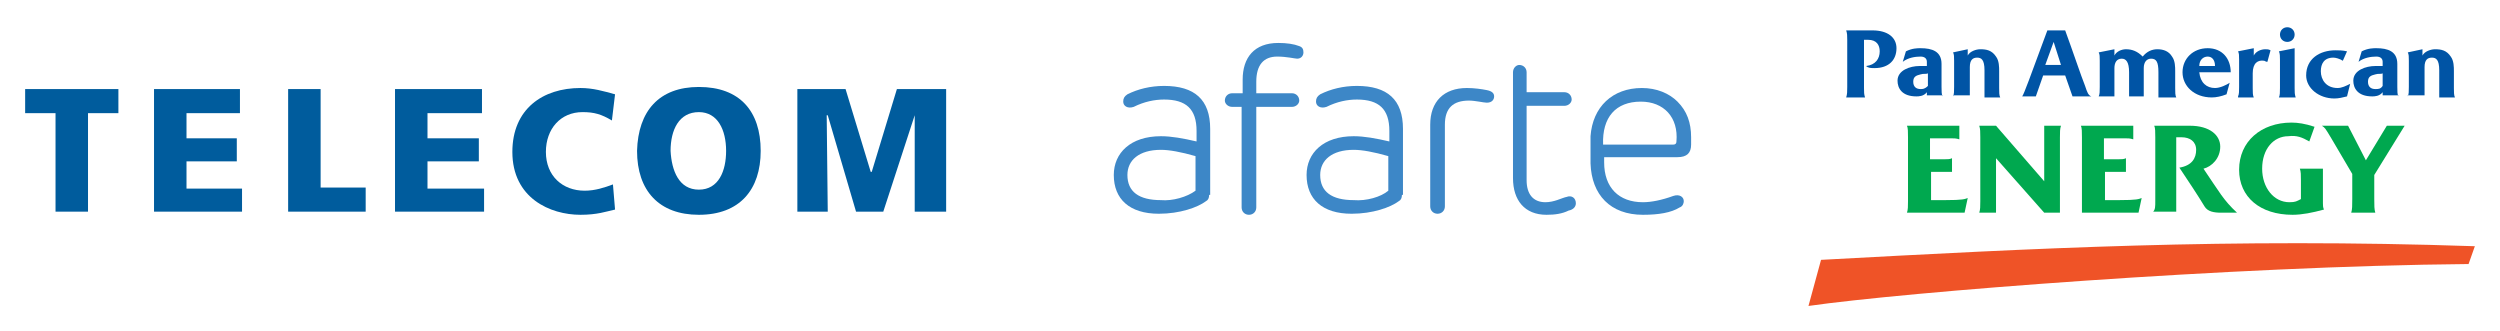
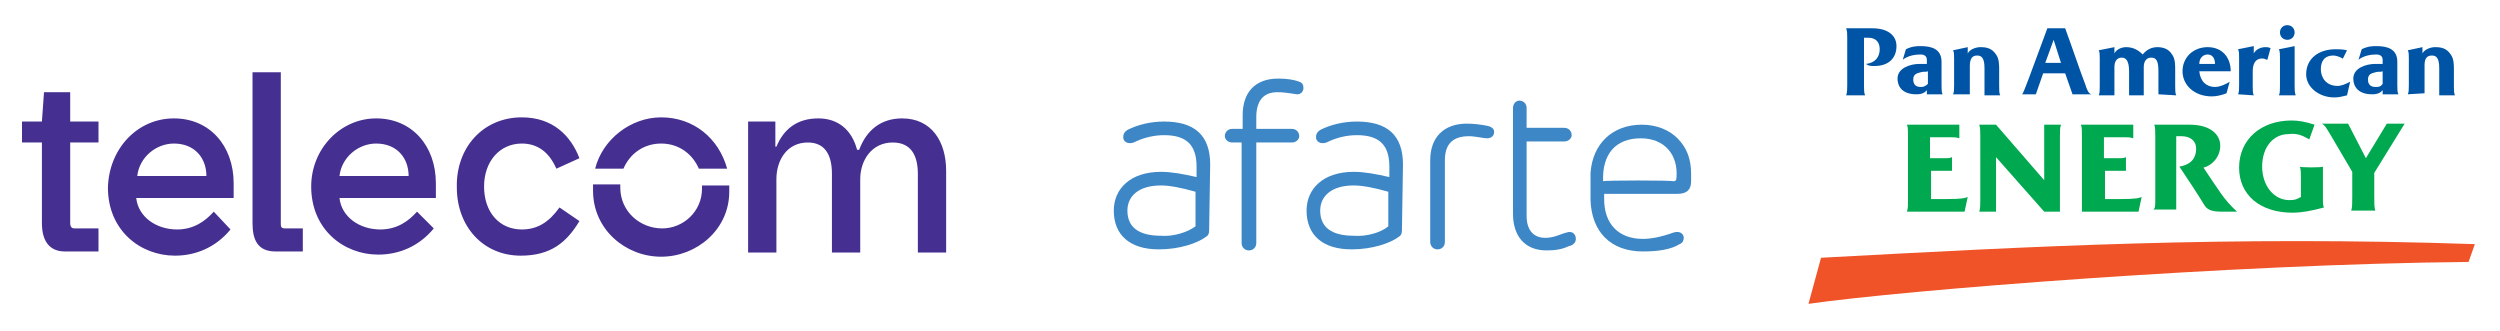
<svg xmlns="http://www.w3.org/2000/svg" version="1.1" id="Capa_1" x="0px" y="0px" viewBox="0 0 238.6 31.5" style="enable-background:new 0 0 238.6 31.5;" xml:space="preserve">
  <style type="text/css">
- 	.st0{fill:#005C9D;}
- 	.st1{fill:#3D87C7;}
- 	.st2{fill:#EF5327;}
- 	.st3{fill:#00A84F;}
- 	.st4{fill:#0054A5;}
+ 	.st0{fill:#3D87C7;}
+ 	.st1{fill:#EF5327;}
+ 	.st2{fill:#00A84F;}
+ 	.st3{fill:#0054A5;}
+ 	.st4{fill:#452F91;}
</style>
  <g>
-     <polygon class="st0" points="5.3,10.8 2.4,10.8 2.4,8.5 11.3,8.5 11.3,10.8 8.4,10.8 8.4,20.2 5.3,20.2  " />
-     <polygon class="st0" points="14.7,8.5 22.9,8.5 22.9,10.8 17.8,10.8 17.8,13.2 22.6,13.2 22.6,15.4 17.8,15.4 17.8,18 23.1,18    23.1,20.2 14.7,20.2  " />
-     <polygon class="st0" points="27.5,8.5 30.6,8.5 30.6,17.9 34.9,17.9 34.9,20.2 27.5,20.2  " />
-     <polygon class="st0" points="37.7,8.5 46,8.5 46,10.8 40.8,10.8 40.8,13.2 45.7,13.2 45.7,15.4 40.8,15.4 40.8,18 46.2,18    46.2,20.2 37.7,20.2  " />
-     <path class="st0" d="M58.7,20c-0.9,0.2-1.7,0.5-3.3,0.5c-2.9,0-6.5-1.6-6.5-6c0-4.1,2.9-6.1,6.5-6.1c1.2,0,2.2,0.3,3.3,0.6   l-0.3,2.5c-1-0.6-1.7-0.8-2.8-0.8c-2.1,0-3.5,1.6-3.5,3.8c0,2.3,1.6,3.7,3.7,3.7c1,0,1.9-0.3,2.7-0.6L58.7,20z" />
-     <path class="st0" d="M66.7,8.3c3.9,0,5.9,2.3,5.9,6.1c0,3.7-2,6.1-5.9,6.1c-3.8,0-5.9-2.3-5.9-6.1C60.9,10.6,62.9,8.3,66.7,8.3    M66.7,18.1c1.9,0,2.6-1.8,2.6-3.7c0-2-0.8-3.7-2.6-3.7c-1.9,0-2.7,1.7-2.7,3.7C64.1,16.3,64.8,18.1,66.7,18.1" />
-     <polygon class="st0" points="76.1,8.5 80.7,8.5 83.1,16.4 83.2,16.4 85.6,8.5 90.3,8.5 90.3,20.2 87.3,20.2 87.3,11 87.3,11    84.3,20.2 81.7,20.2 79,11 78.9,11 79,20.2 76.1,20.2  " />
-     <path class="st1" d="M114.1,18.2v-3.3c-1.4-0.4-2.5-0.6-3.3-0.6c-2.1,0-3.2,1-3.2,2.4c0,1.6,1.1,2.4,3.2,2.4   C111.9,19.2,113.3,18.8,114.1,18.2 M115.4,18.6c0,0.3-0.1,0.5-0.3,0.6c-0.8,0.6-2.5,1.2-4.5,1.2c-2.8,0-4.3-1.4-4.3-3.7   c0-2.1,1.6-3.7,4.5-3.7c1,0,2.1,0.2,3.4,0.5v-1c0-2.1-1-3-3.1-3c-0.9,0-1.9,0.2-2.9,0.7c-0.6,0.2-1-0.1-1-0.5   c0-0.3,0.1-0.5,0.4-0.7c1-0.5,2.2-0.8,3.5-0.8c2.9,0,4.4,1.3,4.4,4.1V18.6z" />
-     <path class="st1" d="M118.6,8.8V7.6c0-2.1,1.1-3.5,3.4-3.5c0.8,0,1.5,0.1,2,0.3c0.3,0.1,0.4,0.3,0.4,0.6c0,0.3-0.2,0.6-0.6,0.6   c-0.2,0-1-0.2-1.9-0.2c-1.3,0-2,0.8-2,2.4v1.1h3.4c0.4,0,0.7,0.3,0.7,0.7c0,0.3-0.3,0.6-0.7,0.6h-3.4v9.6c0,0.4-0.3,0.7-0.7,0.7   c-0.4,0-0.7-0.3-0.7-0.7v-9.6h-0.9c-0.4,0-0.7-0.3-0.7-0.6c0-0.4,0.3-0.7,0.7-0.7H118.6z" />
-     <path class="st1" d="M132.5,18.2v-3.3c-1.4-0.4-2.5-0.6-3.3-0.6c-2.1,0-3.2,1-3.2,2.4c0,1.6,1.1,2.4,3.2,2.4   C130.4,19.2,131.8,18.8,132.5,18.2 M133.8,18.6c0,0.3-0.1,0.5-0.3,0.6c-0.8,0.6-2.5,1.2-4.5,1.2c-2.8,0-4.3-1.4-4.3-3.7   c0-2.1,1.6-3.7,4.5-3.7c1,0,2.1,0.2,3.4,0.5v-1c0-2.1-1-3-3.1-3c-0.9,0-1.9,0.2-2.9,0.7c-0.6,0.2-1-0.1-1-0.5   c0-0.3,0.1-0.5,0.4-0.7c1-0.5,2.2-0.8,3.5-0.8c2.9,0,4.4,1.3,4.4,4.1V18.6z" />
-     <path class="st1" d="M142.6,9.2c0,0.3-0.2,0.6-0.7,0.6c-0.3,0-1.1-0.2-1.7-0.2c-1.5,0-2.3,0.7-2.3,2.3v7.8c0,0.4-0.3,0.7-0.7,0.7   c-0.4,0-0.7-0.3-0.7-0.7v-7.8c0-2.2,1.3-3.5,3.5-3.5c0.7,0,1.4,0.1,1.9,0.2C142.4,8.7,142.6,8.9,142.6,9.2" />
-     <path class="st1" d="M147.6,20.5c-2.1,0-3.2-1.4-3.2-3.5V6.9c0-0.4,0.3-0.7,0.6-0.7c0.4,0,0.7,0.3,0.7,0.7v1.9h3.6   c0.4,0,0.7,0.3,0.7,0.7c0,0.3-0.3,0.6-0.7,0.6h-3.6v7.1c0,1.3,0.6,2.1,1.8,2.1c0.4,0,0.8-0.1,1.1-0.2c0.3-0.1,0.8-0.3,0.9-0.3   c0.5-0.2,0.9,0.1,0.9,0.6c0,0.3-0.2,0.6-0.7,0.7C149.1,20.4,148.4,20.5,147.6,20.5" />
-     <path class="st1" d="M159.7,13.8c0.2,0,0.3-0.1,0.3-0.3c0.2-2.3-1.2-3.8-3.4-3.8c-2.4,0-3.7,1.5-3.6,4.1H159.7z M161.4,13.8   c0,0.8-0.4,1.2-1.3,1.2h-7v0.5c0,2.4,1.4,3.8,3.7,3.8c0.8,0,1.8-0.2,2.9-0.6c0.6-0.2,1,0.1,1,0.5c0,0.2-0.1,0.5-0.4,0.6   c-0.8,0.5-2,0.7-3.5,0.7c-3.1,0-4.9-1.9-5-4.9c0-0.8,0-1.7,0-2.6c0.2-2.8,2.1-4.6,4.9-4.6c1.4,0,2.6,0.5,3.4,1.3   c0.9,0.9,1.3,2,1.3,3.4V13.8z" />
-     <path class="st2" d="M173.8,24.8c20.4-1.1,38.8-2.1,62.4-1.3l-0.6,1.7c-22.6,0.2-54,2.7-63,4L173.8,24.8z" />
-     <path class="st3" d="M182.1,19.2v-6.1c0-0.5,0-0.9-0.1-1.1h5v1.3c-0.3-0.1-0.5-0.1-0.8-0.1h-2v2h1.4c0.3,0,0.5,0,0.7-0.1v1.3   c-0.2,0-0.4,0-0.6,0h-1.4v2.7h1.3c1.8,0,1.9-0.1,2.2-0.2l-0.3,1.4H182C182.1,20,182.1,19.7,182.1,19.2" />
-     <path class="st3" d="M189,19.2v-6.1c0-0.5,0-0.8-0.1-1.1h1.6l4.6,5.3V12h1.6c-0.1,0.3-0.1,0.6-0.1,1.1v7.2h-1.5l-4.6-5.2v5.2h-1.6   C189,20,189,19.7,189,19.2" />
-     <path class="st3" d="M198.7,19.2v-6.1c0-0.5,0-0.9-0.1-1.1h5v1.3c-0.3-0.1-0.5-0.1-0.8-0.1h-2v2h1.4c0.3,0,0.5,0,0.7-0.1v1.3   c-0.2,0-0.4,0-0.6,0h-1.4v2.7h1.3c1.8,0,1.9-0.1,2.2-0.2l-0.3,1.4h-5.4C198.7,20,198.7,19.7,198.7,19.2" />
-     <path class="st3" d="M205.7,19.2v-6.1c0-0.5,0-0.9-0.1-1.1h3.4c1.9,0,2.9,0.9,2.9,2c0,1.1-0.8,1.9-1.6,2.1c1.5,2.2,1.9,3,3.2,4.2   h-1.5c-0.7,0-1.3-0.1-1.6-0.6c-0.6-1-1.6-2.5-2.4-3.7c1.2-0.2,1.6-0.9,1.6-1.7c0-0.8-0.6-1.2-1.4-1.2h-0.5v7.1h-2.2   C205.7,20,205.7,19.7,205.7,19.2" />
-     <path class="st3" d="M221.7,16.1v3.3c0,0.2,0,0.4,0.1,0.6c-1.1,0.3-2.1,0.5-3,0.5c-3.1,0-5.1-1.7-5.1-4.3c0-2.7,2.1-4.5,5-4.5   c0.6,0,1.3,0.1,2.2,0.4l-0.5,1.4c-0.7-0.4-1.2-0.6-2-0.5c-1.4,0-2.5,1.2-2.5,3.1c0,1.8,1.1,3.2,2.6,3.2c0.6,0,0.7-0.1,1.1-0.3v-1.8   c0-0.5,0-0.8-0.1-1.1H221.7z" />
-     <path class="st3" d="M225.8,15.3l2-3.3h1.7l-2.9,4.7V19c0,0.6,0,1,0.1,1.3h-2.3c0.1-0.3,0.1-0.7,0.1-1.3v-2.4l-2-3.4   c-0.6-1-0.6-1-0.9-1.2h2.5L225.8,15.3z" />
-     <path class="st4" d="M176.3,8.3V3.8c0-0.4,0-0.6-0.1-0.9h2.5c1.5,0,2.3,0.7,2.3,1.7c0,1.1-0.7,1.9-2.1,1.9c-0.3,0-0.6,0-0.8-0.2   c0.9-0.1,1.3-0.7,1.3-1.4c0-0.6-0.3-1.1-1.1-1.1h-0.4v4.6c0,0.4,0,0.6,0.1,0.9h-1.8C176.3,9,176.3,8.7,176.3,8.3" />
-     <path class="st4" d="M183.3,8.5c-0.4,0-0.7-0.2-0.7-0.7c0-0.5,0.3-0.6,0.7-0.7c0.3-0.1,0.5,0,0.7-0.1v1.2   C183.7,8.5,183.5,8.5,183.3,8.5 M185.4,9.2c-0.1-0.2-0.1-0.5-0.1-0.9V6.1c0-1.2-0.9-1.5-2-1.5c-0.3,0-0.8,0-1.4,0.3l-0.3,1   c0.5-0.4,1.2-0.5,1.7-0.5c0.4,0,0.6,0.2,0.6,0.5v0.4l-0.7,0c-0.9,0-2.1,0.4-2.1,1.4c0,0.7,0.4,1.5,1.8,1.5c0.2,0,0.7,0,1-0.4v0.3   H185.4z" />
-     <path class="st4" d="M186.4,9.2c0.1-0.2,0.1-0.5,0.1-0.9V5.8c0-0.4,0-0.6-0.1-0.8l1.4-0.3h0v0.6c0.2-0.4,0.8-0.6,1.2-0.6   c0.6,0,1.1,0.1,1.5,0.7c0.3,0.4,0.3,1,0.3,1.4v1.6c0,0.4,0,0.7,0.1,0.9h-1.5V6.7c0-1-0.3-1.2-0.7-1.2c-0.4,0-0.7,0.2-0.7,0.9v2.7   H186.4L186.4,9.2z" />
-     <path class="st4" d="M196.7,6.2h-1.5L196,4L196.7,6.2z M199,8.2c-0.4-1-1.2-3.4-1.9-5.3h-1.7c-1.7,4.6-2.2,6-2.4,6.3h1.3l0.7-2h2.1   l0.7,2h1.8C199.3,9.1,199.2,8.8,199,8.2" />
-     <path class="st4" d="M206,9.2V6.9c0-1-0.2-1.3-0.7-1.3c-0.4,0-0.7,0.3-0.7,0.9v2.7h-1.4V6.9c0-1-0.3-1.3-0.7-1.3   c-0.5,0-0.7,0.4-0.7,0.9v2.7h-1.5c0.1-0.2,0.1-0.5,0.1-0.9V5.8c0-0.4,0-0.6-0.1-0.8l1.5-0.3l0,0v0.6c0.2-0.4,0.7-0.6,1.1-0.6   c0.6,0,1.1,0.2,1.6,0.7c0.4-0.5,0.9-0.7,1.4-0.7c0.6,0,1.1,0.2,1.4,0.7c0.3,0.4,0.3,1,0.3,1.4v1.6c0,0.4,0,0.7,0.1,0.9H206z" />
-     <path class="st4" d="M209.9,6.3c0-0.6,0.4-0.9,0.8-0.9c0.4,0,0.7,0.3,0.7,0.9H209.9z M212.9,6.9c0-1.3-0.8-2.3-2.2-2.3   c-1.4,0-2.4,1-2.4,2.3c0,1.3,1.1,2.4,2.8,2.4c0.4,0,0.9-0.1,1.4-0.3l0.3-1.1h0c-0.3,0.2-0.9,0.5-1.4,0.5c-0.8,0-1.4-0.5-1.5-1.5   H212.9z" />
-     <path class="st4" d="M213.6,9.2c0.1-0.2,0.1-0.5,0.1-0.9V5.7c0-0.4,0-0.6-0.1-0.8l1.5-0.3h0v0.7c0.2-0.4,0.7-0.6,1.1-0.6   c0.2,0,0.3,0,0.5,0.1l-0.3,1.1c-0.1,0-0.1,0-0.3-0.1c-0.6-0.1-1.1,0.2-1.1,1.2v1.4c0,0.4,0,0.7,0.1,0.9H213.6z" />
-     <path class="st4" d="M218.3,4c-0.4,0-0.7-0.3-0.7-0.7c0-0.4,0.3-0.7,0.7-0.7c0.4,0,0.7,0.3,0.7,0.7C219,3.7,218.7,4,218.3,4    M219,4.6L219,4.6l0,3.8c0,0.4,0,0.6,0.1,0.9h-1.6c0.1-0.2,0.1-0.5,0.1-0.9V5.7c0-0.3,0-0.6-0.1-0.8L219,4.6z" />
-     <path class="st4" d="M223.6,5.8L223.6,5.8c-0.3-0.2-0.7-0.3-0.9-0.3c-0.9,0-1.2,0.6-1.2,1.3c0,0.8,0.5,1.6,1.6,1.6   c0.4,0,0.8-0.2,1.2-0.4h0l-0.3,1.2c-0.4,0.1-0.8,0.2-1.2,0.2c-1.5,0-2.7-1-2.7-2.2c0-1.6,1.3-2.4,2.8-2.4c0.3,0,0.7,0,1.1,0.1   L223.6,5.8z" />
-     <path class="st4" d="M226.7,8.5c-0.4,0-0.7-0.2-0.7-0.7c0-0.5,0.3-0.6,0.7-0.7c0.3-0.1,0.5,0,0.7-0.1v1.2   C227.2,8.5,227,8.5,226.7,8.5 M228.9,9.2c-0.1-0.2-0.1-0.5-0.1-0.9V6.1c0-1.2-0.9-1.5-2-1.5c-0.3,0-0.8,0-1.4,0.3l-0.3,1   c0.5-0.4,1.2-0.5,1.7-0.5c0.4,0,0.6,0.2,0.6,0.5v0.4l-0.7,0c-0.9,0-2.1,0.4-2.1,1.4c0,0.7,0.4,1.5,1.8,1.5c0.2,0,0.7,0,1-0.4v0.3   H228.9z" />
-     <path class="st4" d="M229.8,9.2c0.1-0.2,0.1-0.5,0.1-0.9V5.8c0-0.4,0-0.6-0.1-0.8l1.4-0.3h0v0.6c0.2-0.4,0.8-0.6,1.2-0.6   c0.6,0,1.1,0.1,1.5,0.7c0.3,0.4,0.3,1,0.3,1.4v1.6c0,0.4,0,0.7,0.1,0.9h-1.5V6.7c0-1-0.3-1.2-0.7-1.2c-0.4,0-0.7,0.2-0.7,0.9v2.7   H229.8L229.8,9.2z" />
+     <path class="st0" d="M114.1,21.6v-3.3c-1.4-0.4-2.5-0.6-3.3-0.6c-2.1,0-3.2,1-3.2,2.4c0,1.6,1.1,2.4,3.2,2.4   C111.9,22.6,113.3,22.2,114.1,21.6 M115.4,22c0,0.3-0.1,0.5-0.3,0.6c-0.8,0.6-2.5,1.2-4.5,1.2c-2.8,0-4.3-1.4-4.3-3.7   c0-2.1,1.6-3.7,4.5-3.7c1,0,2.1,0.2,3.4,0.5v-1c0-2.1-1-3-3.1-3c-0.9,0-1.9,0.2-2.9,0.7c-0.6,0.2-1-0.1-1-0.5   c0-0.3,0.1-0.5,0.4-0.7c1-0.5,2.2-0.8,3.5-0.8c2.9,0,4.4,1.3,4.4,4.1L115.4,22L115.4,22z" />
+     <path class="st0" d="M118.6,12.2V11c0-2.1,1.1-3.5,3.4-3.5c0.8,0,1.5,0.1,2,0.3c0.3,0.1,0.4,0.3,0.4,0.6c0,0.3-0.2,0.6-0.6,0.6   c-0.2,0-1-0.2-1.9-0.2c-1.3,0-2,0.8-2,2.4v1.1h3.4c0.4,0,0.7,0.3,0.7,0.7c0,0.3-0.3,0.6-0.7,0.6h-3.4v9.6c0,0.4-0.3,0.7-0.7,0.7   c-0.4,0-0.7-0.3-0.7-0.7v-9.6h-0.9c-0.4,0-0.7-0.3-0.7-0.6c0-0.4,0.3-0.7,0.7-0.7h1V12.2z" />
+     <path class="st0" d="M132.5,21.6v-3.3c-1.4-0.4-2.5-0.6-3.3-0.6c-2.1,0-3.2,1-3.2,2.4c0,1.6,1.1,2.4,3.2,2.4   C130.4,22.6,131.8,22.2,132.5,21.6 M133.8,22c0,0.3-0.1,0.5-0.3,0.6c-0.8,0.6-2.5,1.2-4.5,1.2c-2.8,0-4.3-1.4-4.3-3.7   c0-2.1,1.6-3.7,4.5-3.7c1,0,2.1,0.2,3.4,0.5v-1c0-2.1-1-3-3.1-3c-0.9,0-1.9,0.2-2.9,0.7c-0.6,0.2-1-0.1-1-0.5   c0-0.3,0.1-0.5,0.4-0.7c1-0.5,2.2-0.8,3.5-0.8c2.9,0,4.4,1.3,4.4,4.1L133.8,22L133.8,22z" />
+     <path class="st0" d="M142.6,12.6c0,0.3-0.2,0.6-0.7,0.6c-0.3,0-1.1-0.2-1.7-0.2c-1.5,0-2.3,0.7-2.3,2.3v7.8c0,0.4-0.3,0.7-0.7,0.7   s-0.7-0.3-0.7-0.7v-7.8c0-2.2,1.3-3.5,3.5-3.5c0.7,0,1.4,0.1,1.9,0.2C142.4,12.1,142.6,12.3,142.6,12.6" />
+     <path class="st0" d="M147.6,23.9c-2.1,0-3.2-1.4-3.2-3.5V10.3c0-0.4,0.3-0.7,0.6-0.7c0.4,0,0.7,0.3,0.7,0.7v1.9h3.6   c0.4,0,0.7,0.3,0.7,0.7c0,0.3-0.3,0.6-0.7,0.6h-3.6v7.1c0,1.3,0.6,2.1,1.8,2.1c0.4,0,0.8-0.1,1.1-0.2s0.8-0.3,0.9-0.3   c0.5-0.2,0.9,0.1,0.9,0.6c0,0.3-0.2,0.6-0.7,0.7C149.1,23.8,148.4,23.9,147.6,23.9" />
+     <path class="st0" d="M159.7,17.3c0.2,0,0.3-0.1,0.3-0.3c0.2-2.3-1.2-3.8-3.4-3.8c-2.4,0-3.7,1.5-3.6,4.1   C153,17.2,159.7,17.2,159.7,17.3z M161.4,17.3c0,0.8-0.4,1.2-1.3,1.2h-7v0.5c0,2.4,1.4,3.8,3.7,3.8c0.8,0,1.8-0.2,2.9-0.6   c0.6-0.2,1,0.1,1,0.5c0,0.2-0.1,0.5-0.4,0.6c-0.8,0.5-2,0.7-3.5,0.7c-3.1,0-4.9-1.9-5-4.9c0-0.8,0-1.7,0-2.6   c0.2-2.8,2.1-4.6,4.9-4.6c1.4,0,2.6,0.5,3.4,1.3c0.9,0.9,1.3,2,1.3,3.4L161.4,17.3L161.4,17.3z" />
+   </g>
+   <g>
+     <path class="st1" d="M173.8,24.6c20.4-1.1,38.8-2.1,62.4-1.3l-0.6,1.7c-22.6,0.2-54,2.7-63,4L173.8,24.6z" />
+     <path class="st2" d="M182.1,19.1v-6.1c0-0.5,0-0.9-0.1-1.1h5v1.3c-0.3-0.1-0.5-0.1-0.8-0.1h-2v2h1.4c0.3,0,0.5,0,0.7-0.1v1.3   c-0.2,0-0.4,0-0.6,0h-1.4V19h1.3c1.8,0,1.9-0.1,2.2-0.2l-0.3,1.4H182C182.1,19.9,182.1,19.6,182.1,19.1" />
+     <path class="st2" d="M189,19.1v-6.1c0-0.5,0-0.8-0.1-1.1h1.6l4.6,5.3v-5.3h1.6c-0.1,0.3-0.1,0.6-0.1,1.1v7.2h-1.5l-4.6-5.2v5.2   h-1.6C189,19.9,189,19.6,189,19.1" />
+     <path class="st2" d="M198.7,19.1v-6.1c0-0.5,0-0.9-0.1-1.1h5v1.3c-0.3-0.1-0.5-0.1-0.8-0.1h-2v2h1.4c0.3,0,0.5,0,0.7-0.1v1.3   c-0.2,0-0.4,0-0.6,0h-1.4V19h1.3c1.8,0,1.9-0.1,2.2-0.2l-0.3,1.4h-5.4C198.7,19.9,198.7,19.6,198.7,19.1" />
+     <path class="st2" d="M205.7,19.1v-6.1c0-0.5,0-0.9-0.1-1.1h3.4c1.9,0,2.9,0.9,2.9,2s-0.8,1.9-1.6,2.1c1.5,2.2,1.9,3,3.2,4.2H212   c-0.7,0-1.3-0.1-1.6-0.6c-0.6-1-1.6-2.5-2.4-3.7c1.2-0.2,1.6-0.9,1.6-1.7s-0.6-1.2-1.4-1.2h-0.5V20h-2.2   C205.7,19.9,205.7,19.6,205.7,19.1" />
+     <path class="st2" d="M221.7,15.9v3.3c0,0.2,0,0.4,0.1,0.6c-1.1,0.3-2.1,0.5-3,0.5c-3.1,0-5.1-1.7-5.1-4.3c0-2.7,2.1-4.5,5-4.5   c0.6,0,1.3,0.1,2.2,0.4l-0.5,1.4c-0.7-0.4-1.2-0.6-2-0.5c-1.4,0-2.5,1.2-2.5,3.1c0,1.8,1.1,3.2,2.6,3.2c0.6,0,0.7-0.1,1.1-0.3v-1.8   c0-0.5,0-0.8-0.1-1.1C219.5,16,221.7,16,221.7,15.9z" />
+     <path class="st2" d="M225.8,15.1l2-3.3h1.7l-2.9,4.7v2.3c0,0.6,0,1,0.1,1.3h-2.3c0.1-0.3,0.1-0.7,0.1-1.3v-2.4l-2-3.4   c-0.6-1-0.6-1-0.9-1.2h2.5L225.8,15.1z" />
+     <path class="st3" d="M176.3,8.1V3.6c0-0.4,0-0.6-0.1-0.9h2.5c1.5,0,2.3,0.7,2.3,1.7c0,1.1-0.7,1.9-2.1,1.9c-0.3,0-0.6,0-0.8-0.2   c0.9-0.1,1.3-0.7,1.3-1.4c0-0.6-0.3-1.1-1.1-1.1h-0.4v4.6c0,0.4,0,0.6,0.1,0.9h-1.8C176.3,8.8,176.3,8.5,176.3,8.1" />
+     <path class="st3" d="M183.3,8.3c-0.4,0-0.7-0.2-0.7-0.7s0.3-0.6,0.7-0.7c0.3-0.1,0.5,0,0.7-0.1v1.2C183.7,8.3,183.5,8.3,183.3,8.3    M185.4,9c-0.1-0.2-0.1-0.5-0.1-0.9V5.9c0-1.2-0.9-1.5-2-1.5c-0.3,0-0.8,0-1.4,0.3l-0.3,1c0.5-0.4,1.2-0.5,1.7-0.5   c0.4,0,0.6,0.2,0.6,0.5v0.4h-0.7c-0.9,0-2.1,0.4-2.1,1.4c0,0.7,0.4,1.5,1.8,1.5c0.2,0,0.7,0,1-0.4V9L185.4,9L185.4,9z" />
+     <path class="st3" d="M186.4,9c0.1-0.2,0.1-0.5,0.1-0.9V5.6c0-0.4,0-0.6-0.1-0.8l1.4-0.3l0,0v0.6c0.2-0.4,0.8-0.6,1.2-0.6   c0.6,0,1.1,0.1,1.5,0.7c0.3,0.4,0.3,1,0.3,1.4v1.6c0,0.4,0,0.7,0.1,0.9h-1.5V6.5c0-1-0.3-1.2-0.7-1.2S188,5.5,188,6.3v2.7L186.4,9   L186.4,9z" />
+     <path class="st3" d="M196.7,6h-1.5l0.8-2.2L196.7,6z M199,8c-0.4-1-1.2-3.4-1.9-5.3h-1.7c-1.7,4.6-2.2,6-2.4,6.3h1.3l0.7-2h2.1   l0.7,2h1.8C199.3,8.9,199.2,8.6,199,8" />
+     <path class="st3" d="M206,9V6.8c0-1-0.2-1.3-0.7-1.3c-0.4,0-0.7,0.3-0.7,0.9v2.7h-1.4V6.8c0-1-0.3-1.3-0.7-1.3   c-0.5,0-0.7,0.4-0.7,0.9v2.7h-1.5c0.1-0.2,0.1-0.5,0.1-0.9V5.6c0-0.4,0-0.6-0.1-0.8l1.5-0.3l0,0v0.6c0.2-0.4,0.7-0.6,1.1-0.6   c0.6,0,1.1,0.2,1.6,0.7c0.4-0.5,0.9-0.7,1.4-0.7c0.6,0,1.1,0.2,1.4,0.7c0.3,0.4,0.3,1,0.3,1.4v1.6c0,0.4,0,0.7,0.1,0.9L206,9L206,9   z" />
+     <path class="st3" d="M209.9,6.1c0-0.6,0.4-0.9,0.8-0.9c0.4,0,0.7,0.3,0.7,0.9H209.9z M212.9,6.8c0-1.3-0.8-2.3-2.2-2.3   s-2.4,1-2.4,2.3s1.1,2.4,2.8,2.4c0.4,0,0.9-0.1,1.4-0.3l0.3-1.1l0,0c-0.3,0.2-0.9,0.5-1.4,0.5c-0.8,0-1.4-0.5-1.5-1.5   C209.9,6.8,212.9,6.8,212.9,6.8z" />
+     <path class="st3" d="M213.6,9c0.1-0.2,0.1-0.5,0.1-0.9V5.5c0-0.4,0-0.6-0.1-0.8l1.5-0.3l0,0v0.7c0.2-0.4,0.7-0.6,1.1-0.6   c0.2,0,0.3,0,0.5,0.1l-0.3,1.1c-0.1,0-0.1,0-0.3-0.1c-0.6-0.1-1.1,0.2-1.1,1.2v1.4c0,0.4,0,0.7,0.1,0.9L213.6,9L213.6,9z" />
+     <path class="st3" d="M218.3,3.8c-0.4,0-0.7-0.3-0.7-0.7s0.3-0.7,0.7-0.7s0.7,0.3,0.7,0.7S218.7,3.8,218.3,3.8 M219,4.4L219,4.4v3.8   c0,0.4,0,0.6,0.1,0.9h-1.6c0.1-0.2,0.1-0.5,0.1-0.9V5.5c0-0.3,0-0.6-0.1-0.8L219,4.4z" />
+     <path class="st3" d="M223.6,5.6L223.6,5.6c-0.3-0.2-0.7-0.3-0.9-0.3c-0.9,0-1.2,0.6-1.2,1.3c0,0.8,0.5,1.6,1.6,1.6   c0.4,0,0.8-0.2,1.2-0.4l0,0L224,9.1c-0.4,0.1-0.8,0.2-1.2,0.2c-1.5,0-2.7-1-2.7-2.2c0-1.6,1.3-2.4,2.8-2.4c0.3,0,0.7,0,1.1,0.1   L223.6,5.6z" />
+     <path class="st3" d="M226.7,8.3c-0.4,0-0.7-0.2-0.7-0.7s0.3-0.6,0.7-0.7c0.3-0.1,0.5,0,0.7-0.1v1.2C227.2,8.3,227,8.3,226.7,8.3    M228.9,9c-0.1-0.2-0.1-0.5-0.1-0.9V5.9c0-1.2-0.9-1.5-2-1.5c-0.3,0-0.8,0-1.4,0.3l-0.3,1c0.5-0.4,1.2-0.5,1.7-0.5   c0.4,0,0.6,0.2,0.6,0.5v0.4h-0.7c-0.9,0-2.1,0.4-2.1,1.4c0,0.7,0.4,1.5,1.8,1.5c0.2,0,0.7,0,1-0.4V9L228.9,9L228.9,9z" />
+     <path class="st3" d="M229.8,9c0.1-0.2,0.1-0.5,0.1-0.9V5.6c0-0.4,0-0.6-0.1-0.8l1.4-0.3l0,0v0.6c0.2-0.4,0.8-0.6,1.2-0.6   c0.6,0,1.1,0.1,1.5,0.7c0.3,0.4,0.3,1,0.3,1.4v1.6c0,0.4,0,0.7,0.1,0.9h-1.5V6.5c0-1-0.3-1.2-0.7-1.2s-0.7,0.2-0.7,0.9v2.7L229.8,9   L229.8,9z" />
+   </g>
+   <g>
+     <path class="st4" d="M2.1,11.6H4l0.2-2.8h2.5v2.8h2.7v2H6.7v7.7c0,0.4,0.2,0.5,0.4,0.5h2.3V24H6.2C4.8,24,4,23.1,4,21.3v-7.7H2.1   V11.6z M16.6,11.3c3.4,0,5.7,2.6,5.7,6.2v1.4H13c0.2,1.8,1.9,3,3.9,3c1.6,0,2.7-0.8,3.5-1.7l1.6,1.7c-1.4,1.7-3.3,2.5-5.3,2.5   c-3.3,0-6.4-2.4-6.4-6.5C10.4,14.2,13.1,11.3,16.6,11.3 M19.7,16.8c0-1.7-1.1-3.1-3.1-3.1c-1.7,0-3.3,1.3-3.5,3.1H19.7z M24.1,6.9   h2.7v14.4c0,0.3,0,0.5,0.4,0.5h1.7V24h-2.6c-1.7,0-2.2-1.1-2.2-2.7C24.1,21.3,24.1,6.9,24.1,6.9z M35.9,11.3c3.4,0,5.7,2.6,5.7,6.2   v1.4h-9.2c0.2,1.8,1.9,3,3.9,3c1.6,0,2.7-0.8,3.5-1.7l1.6,1.6c-1.4,1.7-3.3,2.5-5.3,2.5c-3.3,0-6.4-2.4-6.4-6.5   C29.7,14.2,32.5,11.3,35.9,11.3 M39,16.8c0-1.7-1.1-3.1-3.1-3.1c-1.7,0-3.3,1.3-3.5,3.1H39z M49.8,11.2c3,0,4.7,1.8,5.5,3.9l-2.2,1   c-0.7-1.6-1.8-2.4-3.3-2.4c-2.1,0-3.6,1.7-3.6,4.1c0,2.5,1.5,4.1,3.6,4.1c1.5,0,2.6-0.7,3.6-2.1l1.9,1.3c-1.2,2-2.7,3.3-5.6,3.3   c-3.6,0-6.1-2.8-6.1-6.5C43.5,14.1,46.1,11.2,49.8,11.2 M56.6,17.6h2.6v0.3c0,2.3,1.9,3.9,4,3.9c2,0,3.8-1.6,3.8-3.8v-0.3h2.6   c0,0.1,0,0.4,0,0.6c0,3.6-3.1,6.2-6.5,6.2s-6.5-2.6-6.5-6.3C56.6,17.9,56.6,17.8,56.6,17.6 M63.1,11.2c3.1,0,5.5,2,6.3,4.9h-2.7   c-0.6-1.4-1.9-2.4-3.6-2.4s-3,1-3.6,2.4h-2.7C57.5,13.3,60.2,11.2,63.1,11.2 M71.6,11.6H74V14h0.1c0.7-1.7,2-2.7,4-2.7   c1.9,0,3.2,1.1,3.7,3H82c0.7-1.9,2.1-3,4.1-3c2.8,0,4.2,2.2,4.2,5v7.8h-2.7v-7.5c0-1.7-0.6-3-2.4-3c-2,0-3.1,1.7-3.1,3.5v7h-2.7   v-7.5c0-2-0.8-3-2.3-3c-2,0-3,1.7-3,3.5v7h-2.7V11.6H71.6z" />
  </g>
</svg>
